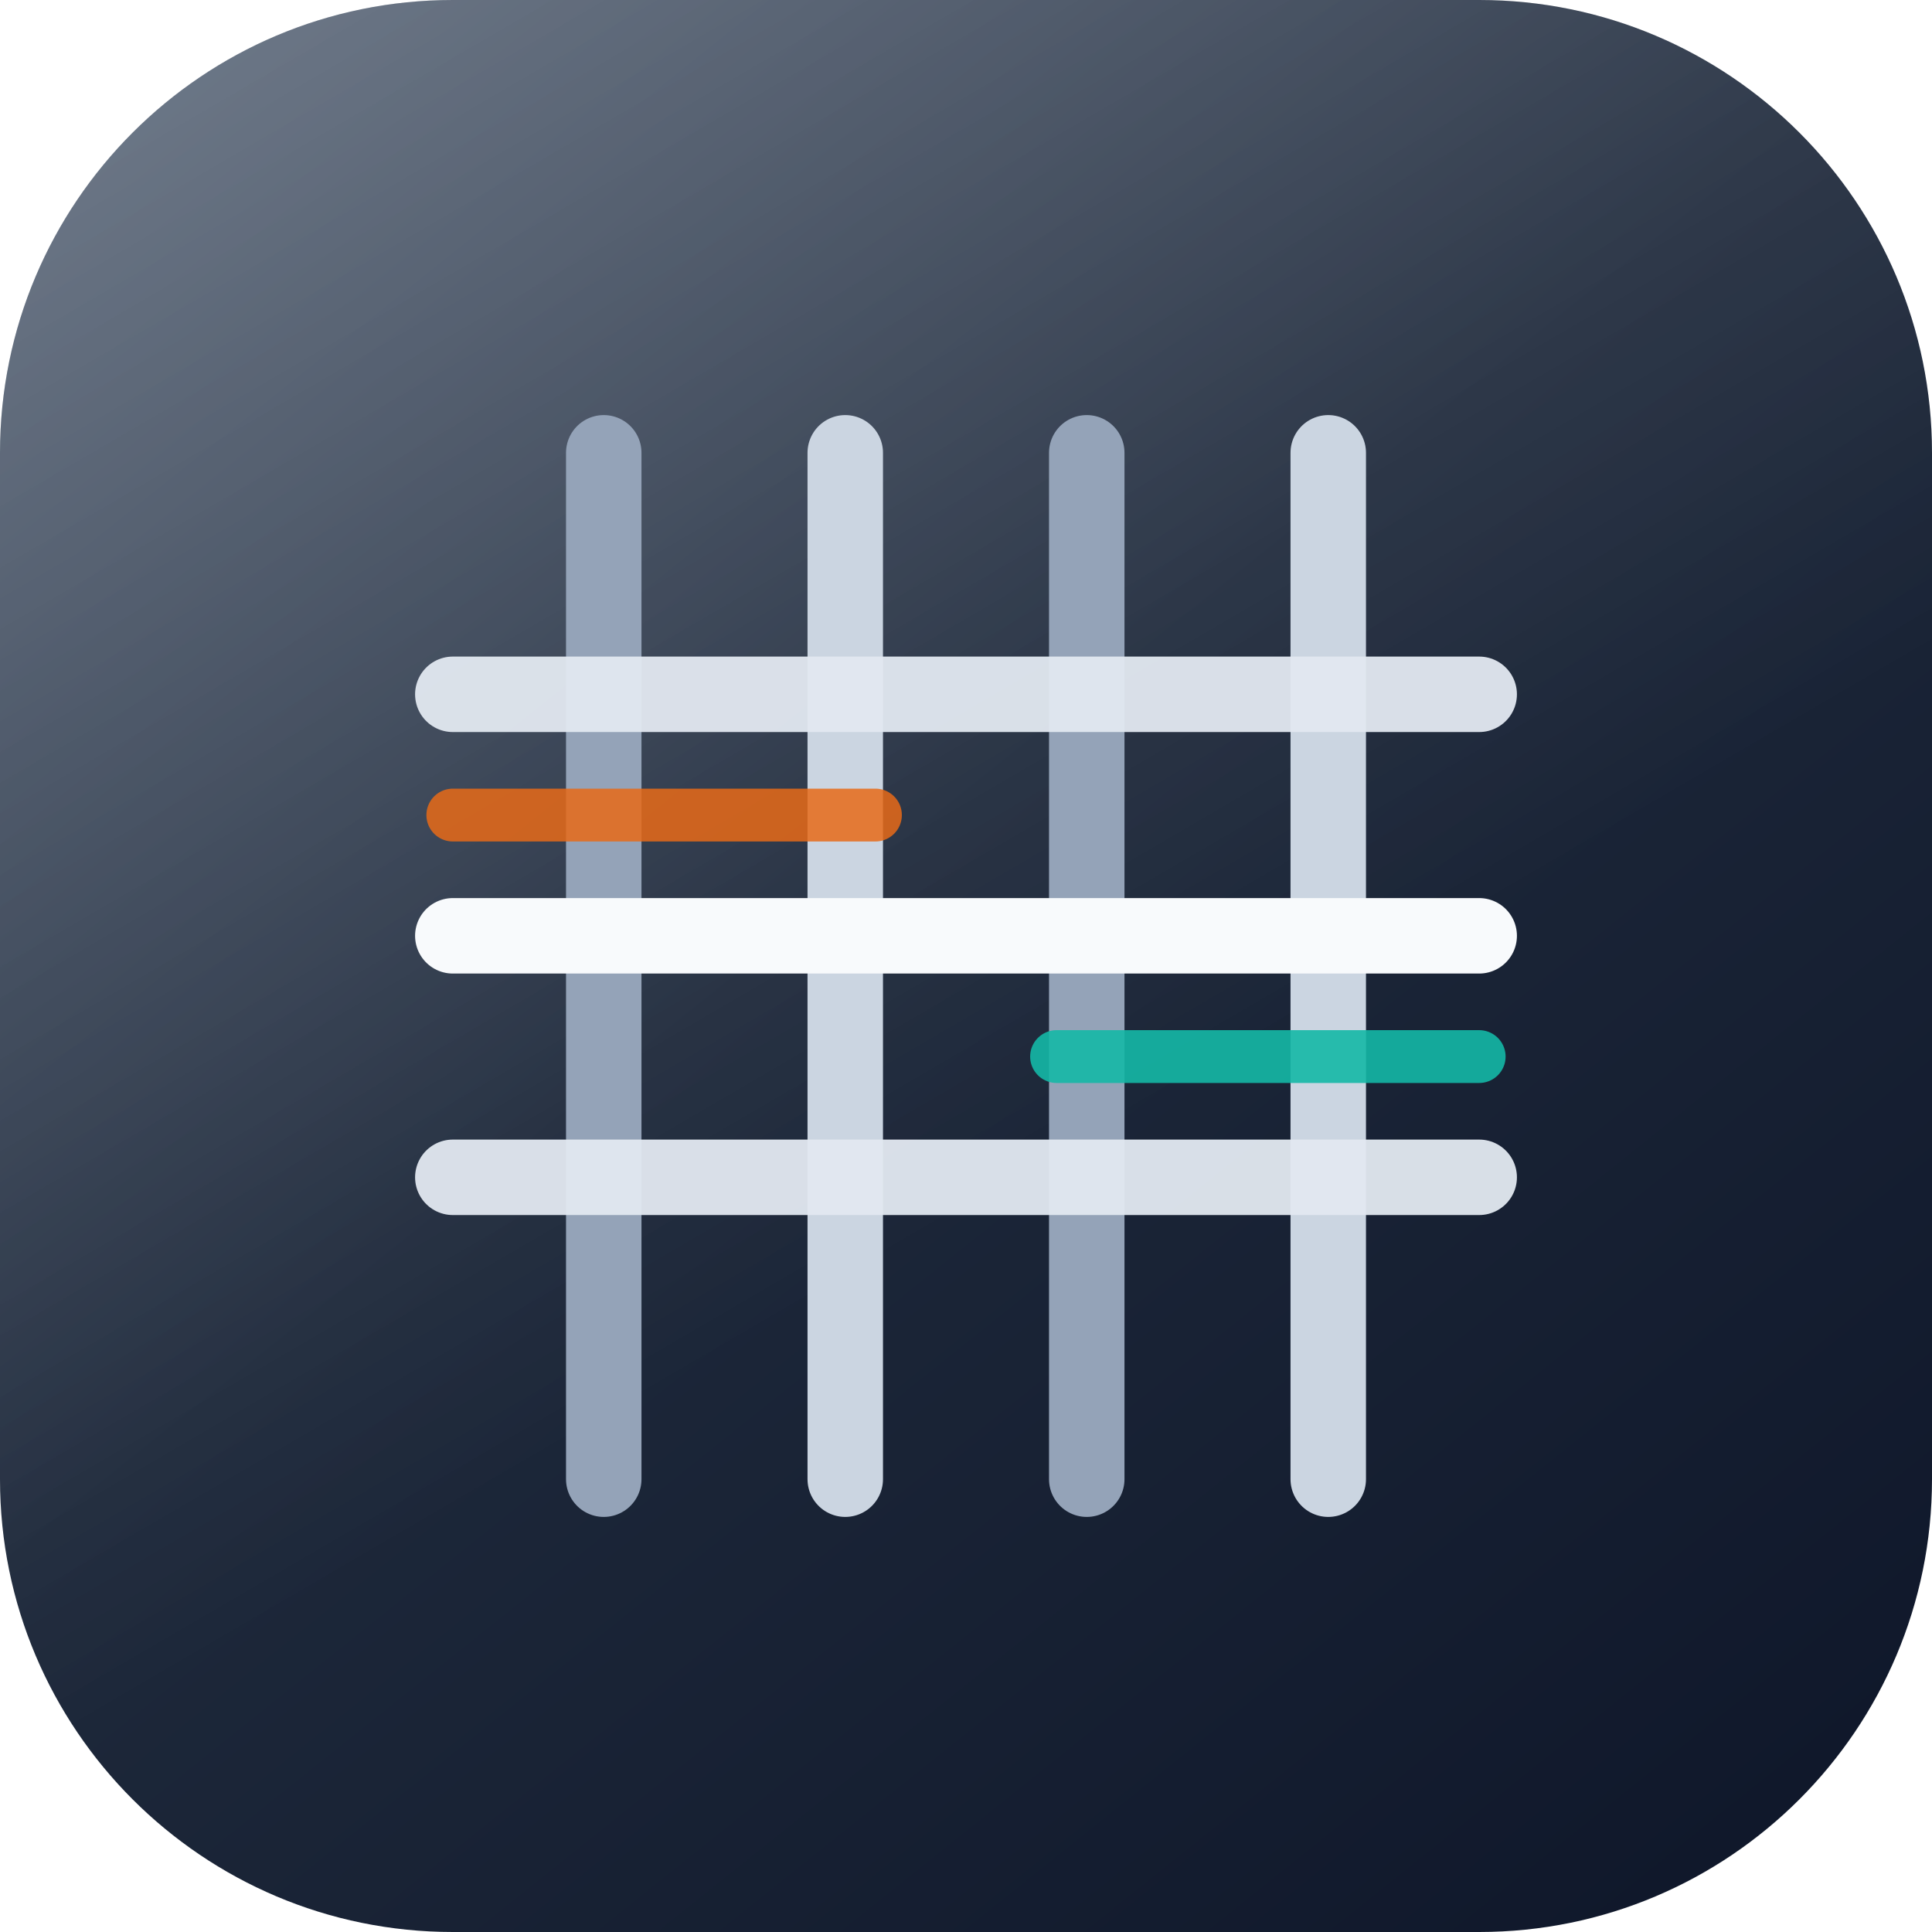
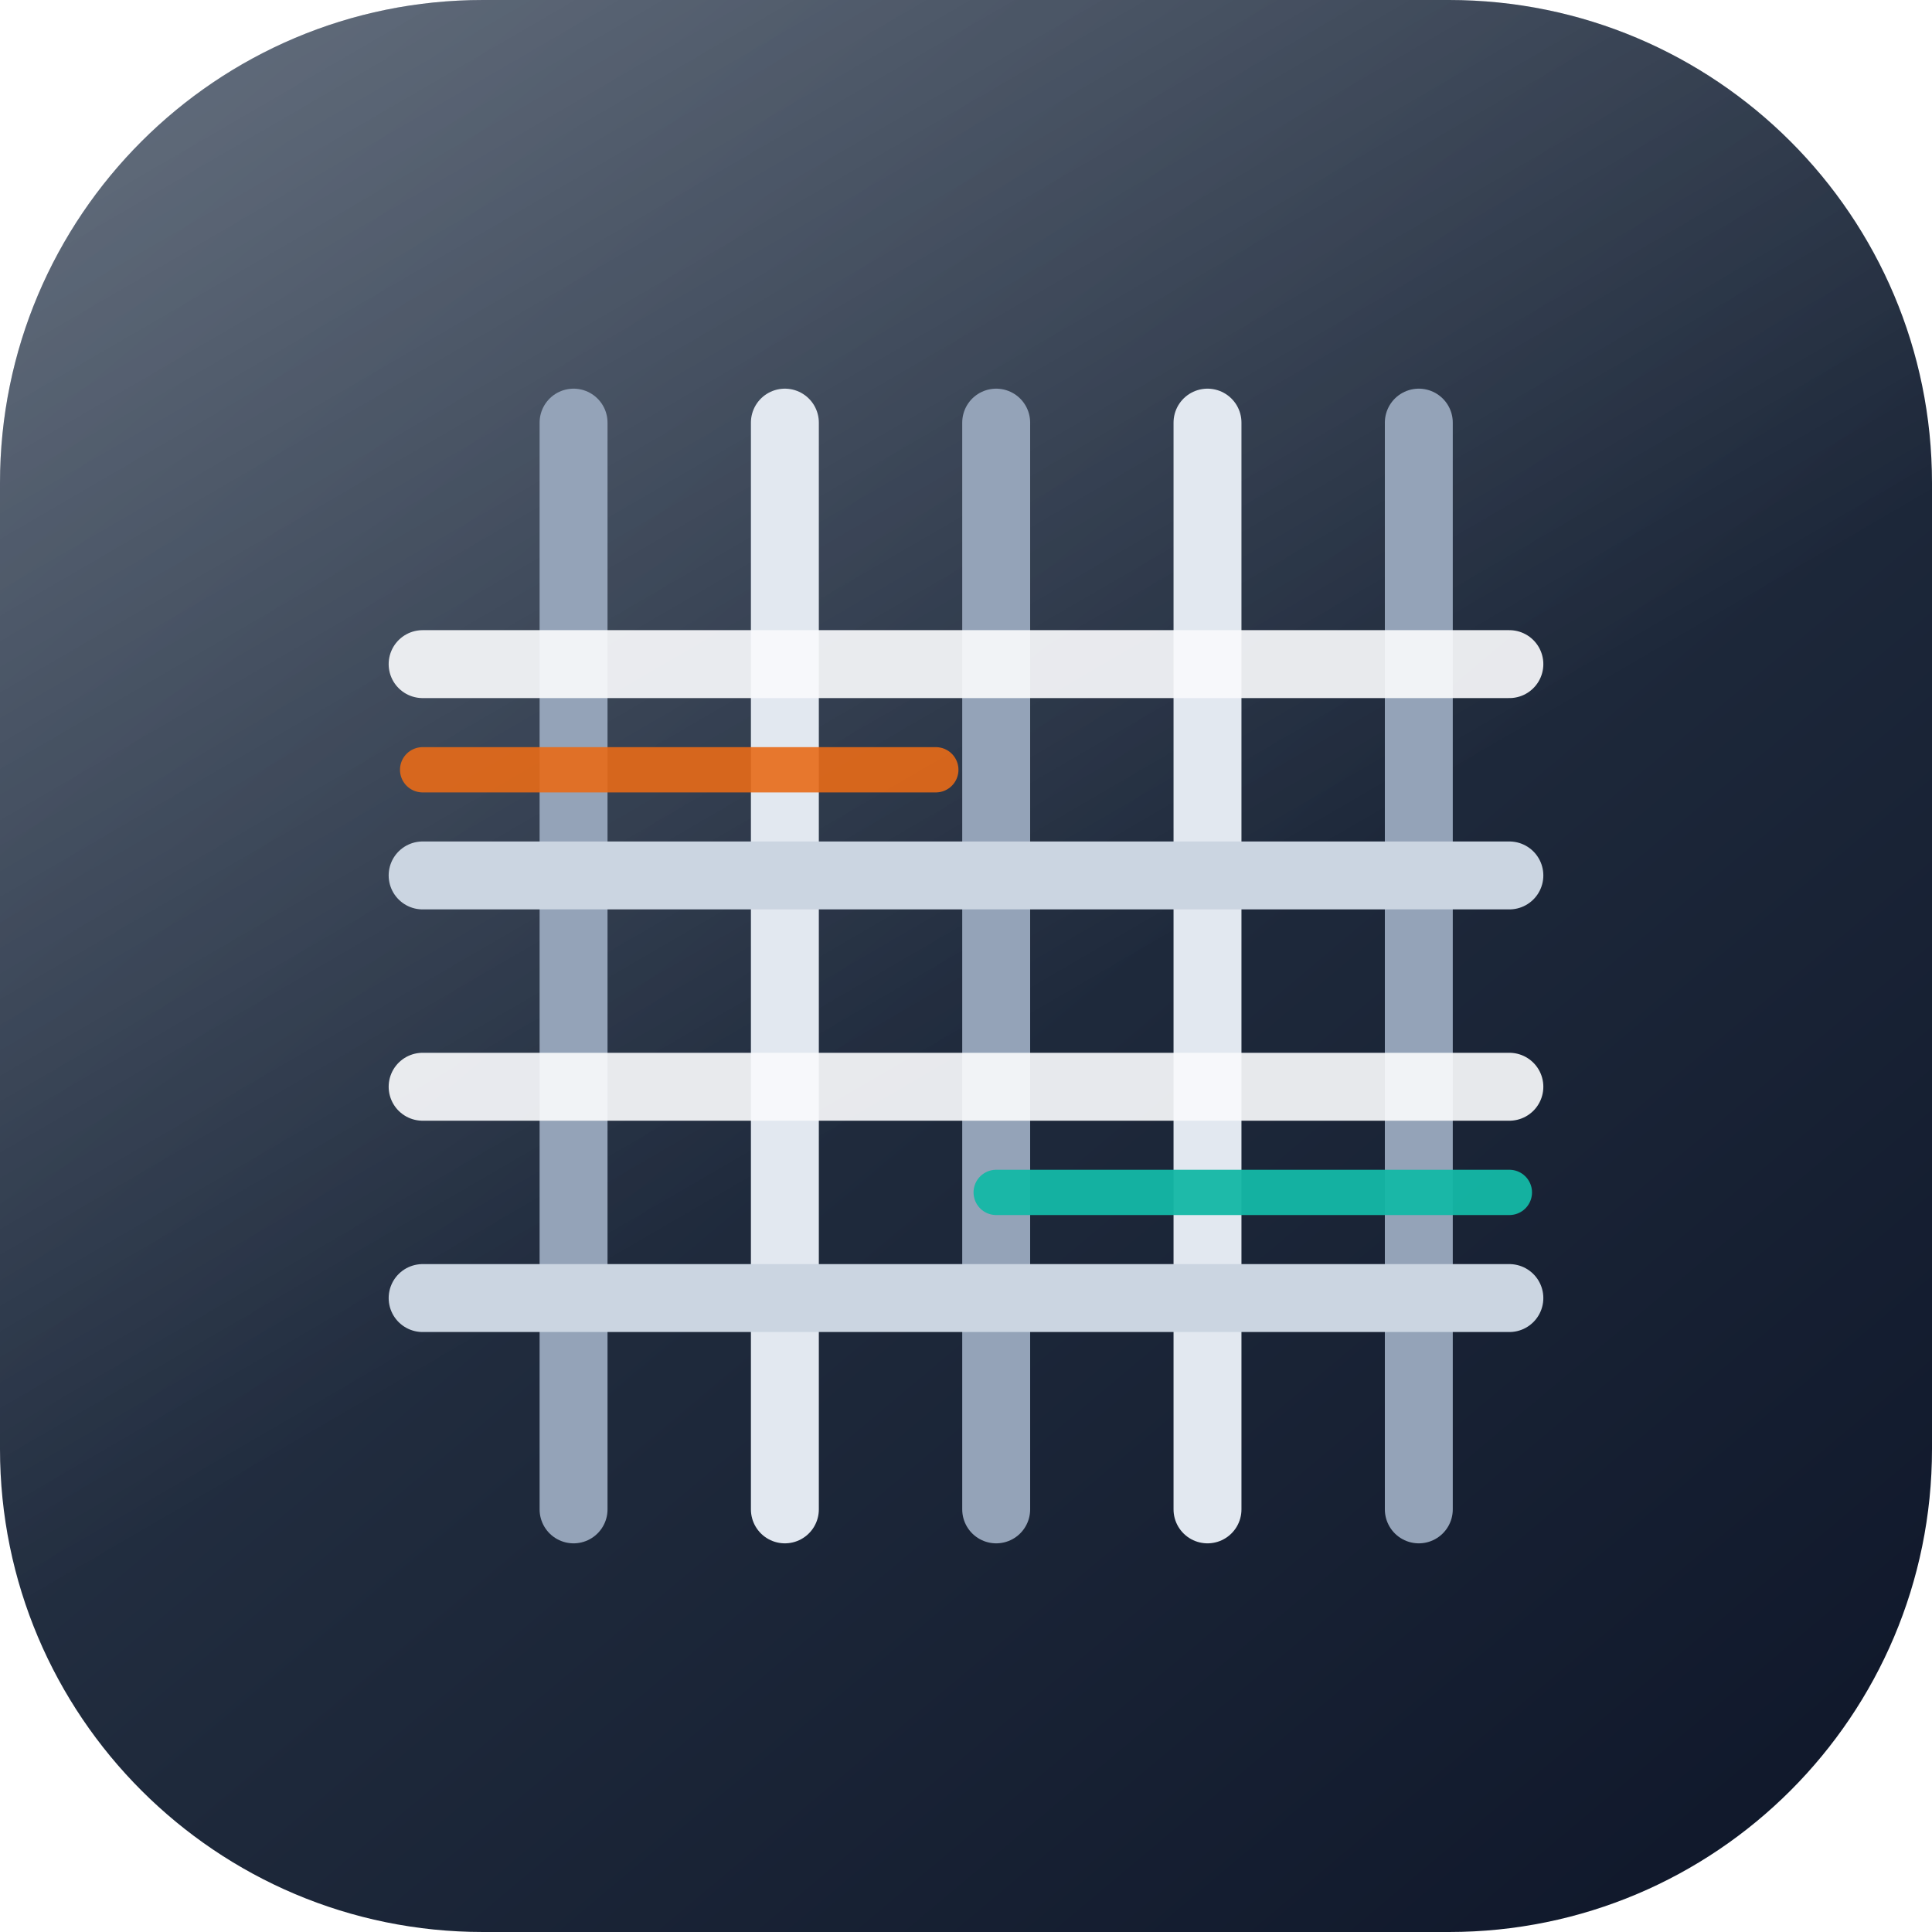
<svg xmlns="http://www.w3.org/2000/svg" viewBox="0 0 128 128" role="img" aria-label="OneOpen Loom">
  <defs>
-     <linearGradient id="loom-bg" x1="10%" y1="0%" x2="90%" y2="100%">
-       <stop offset="0%" stop-color="#475569" />
-       <stop offset="45%" stop-color="#1e293b" />
+     <linearGradient id="loom-bg" x1="8%" y1="0%" x2="92%" y2="100%">
+       <stop offset="0%" stop-color="#334155" />
+       <stop offset="55%" stop-color="#1e293b" />
      <stop offset="100%" stop-color="#0f172a" />
    </linearGradient>
-     <linearGradient id="loom-shine" x1="20%" y1="0%" x2="55%" y2="60%">
-       <stop offset="0%" stop-color="#ffffff" stop-opacity="0.2" />
+     <linearGradient id="loom-shine" x1="18%" y1="0%" x2="50%" y2="55%">
+       <stop offset="0%" stop-color="#ffffff" stop-opacity="0.22" />
      <stop offset="100%" stop-color="#ffffff" stop-opacity="0" />
    </linearGradient>
  </defs>
-   <rect width="128" height="128" rx="30" fill="url(#loom-bg)" />
-   <rect width="128" height="128" rx="30" fill="url(#loom-shine)" />
-   <g fill="none" stroke-linecap="round" stroke-linejoin="round">
-     <path d="M40 30v68" stroke="#94a3b8" stroke-width="5" />
-     <path d="M56 30v68" stroke="#cbd5e1" stroke-width="5" />
-     <path d="M72 30v68" stroke="#94a3b8" stroke-width="5" />
-     <path d="M88 30v68" stroke="#cbd5e1" stroke-width="5" />
-     <path d="M30 46h68" stroke="#e2e8f0" stroke-width="5" opacity="0.95" />
-     <path d="M30 62h68" stroke="#f8fafc" stroke-width="5" />
-     <path d="M30 78h68" stroke="#e2e8f0" stroke-width="5" opacity="0.95" />
-     <path d="M30 54h28" stroke="#e86a17" stroke-width="3.5" opacity="0.85" />
-     <path d="M70 70h28" stroke="#14b8a6" stroke-width="3.5" opacity="0.9" />
+   <rect width="128" height="128" rx="32" fill="url(#loom-bg)" />
+   <rect width="128" height="128" rx="32" fill="url(#loom-shine)" />
+   <g fill="none" stroke-linecap="round">
+     <path d="M38 28v72" stroke="#94a3b8" stroke-width="4.5" />
+     <path d="M52 28v72" stroke="#e2e8f0" stroke-width="4.5" />
+     <path d="M66 28v72" stroke="#94a3b8" stroke-width="4.5" />
+     <path d="M80 28v72" stroke="#e2e8f0" stroke-width="4.5" />
+     <path d="M94 28v72" stroke="#94a3b8" stroke-width="4.5" />
+     <path d="M28 44h72" stroke="#f8fafc" stroke-width="4.5" opacity="0.92" />
+     <path d="M28 58h72" stroke="#cbd5e1" stroke-width="4.5" />
+     <path d="M28 72h72" stroke="#f8fafc" stroke-width="4.5" opacity="0.92" />
+     <path d="M28 86h72" stroke="#cbd5e1" stroke-width="4.5" />
+     <path d="M28 51h34" stroke="#e86a17" stroke-width="3" opacity="0.9" />
+     <path d="M66 79h34" stroke="#14b8a6" stroke-width="3" opacity="0.95" />
  </g>
</svg>
